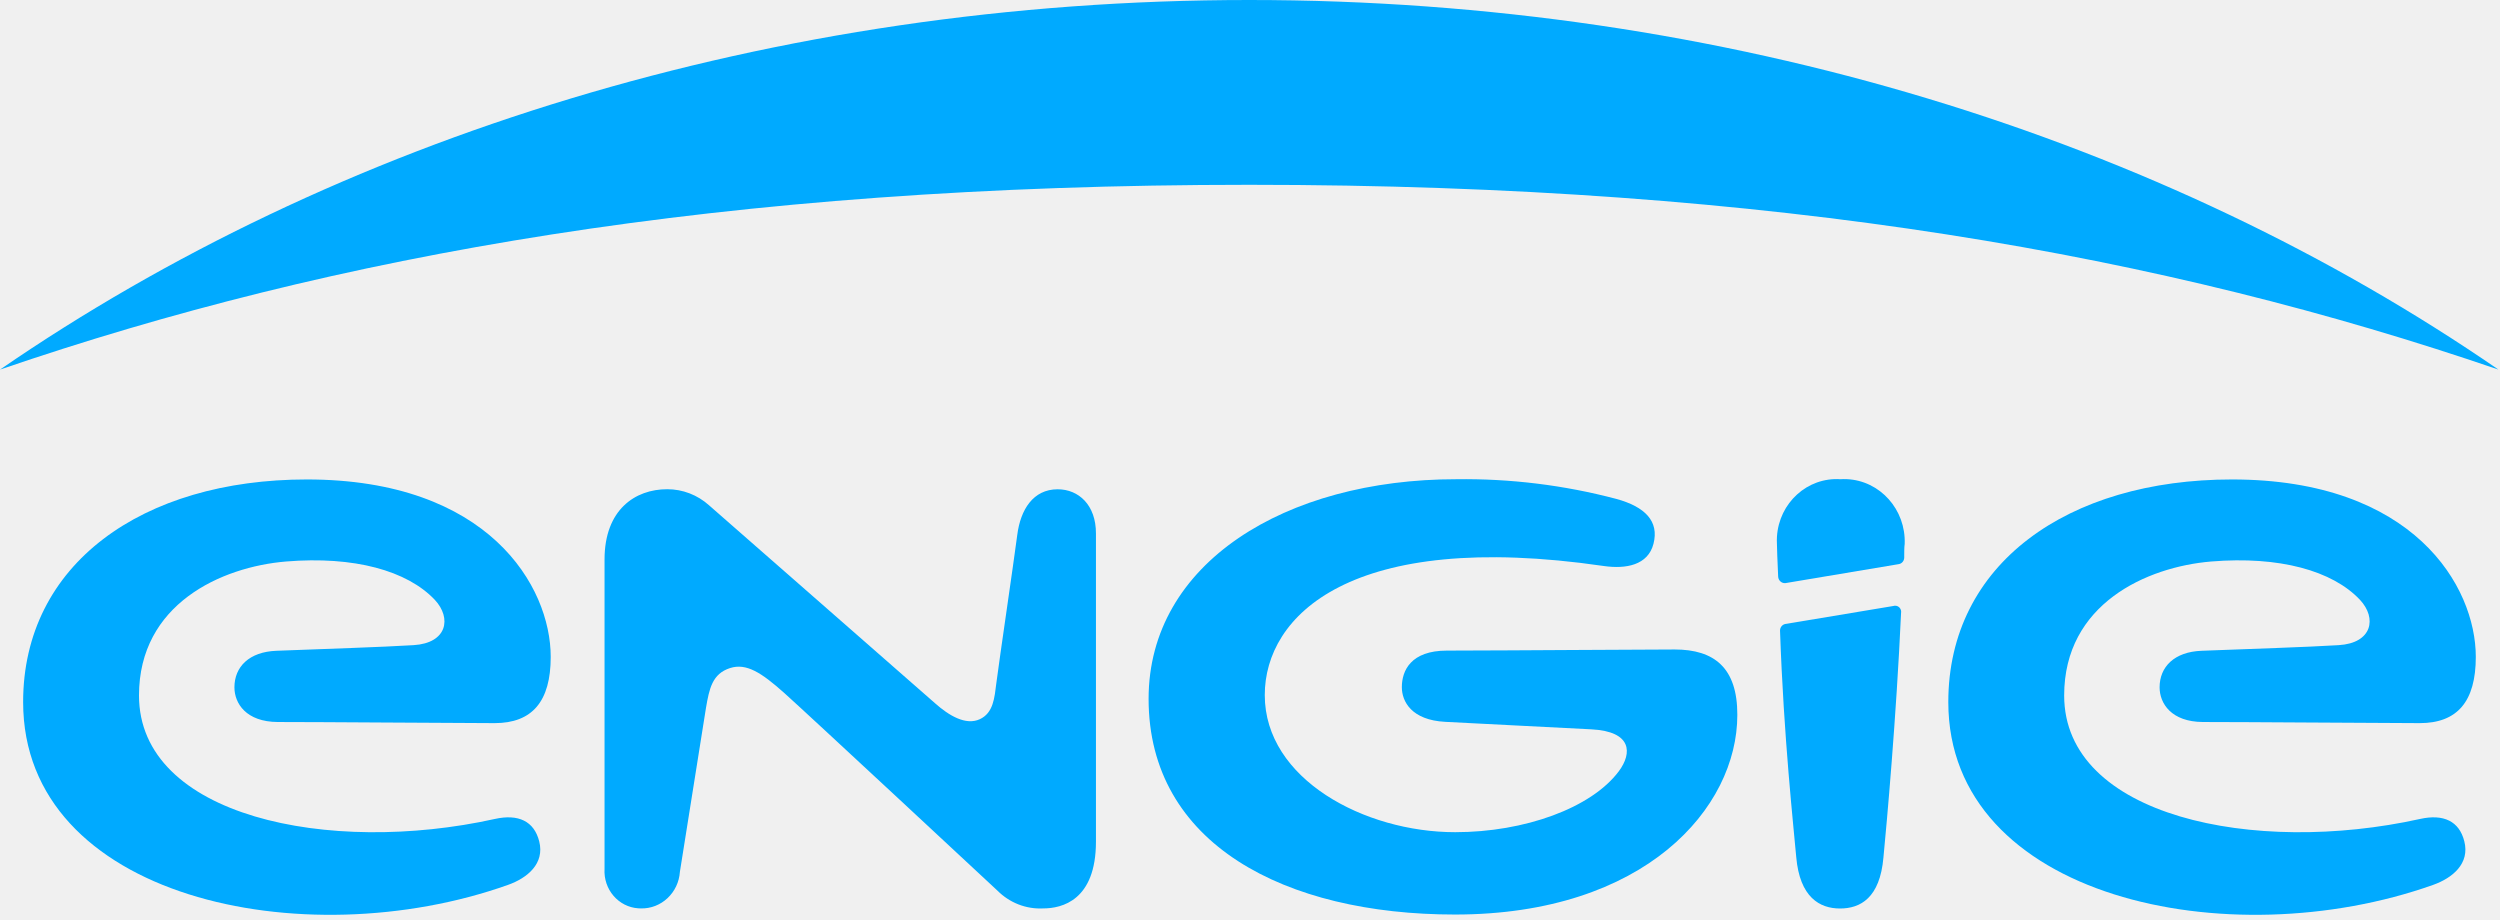
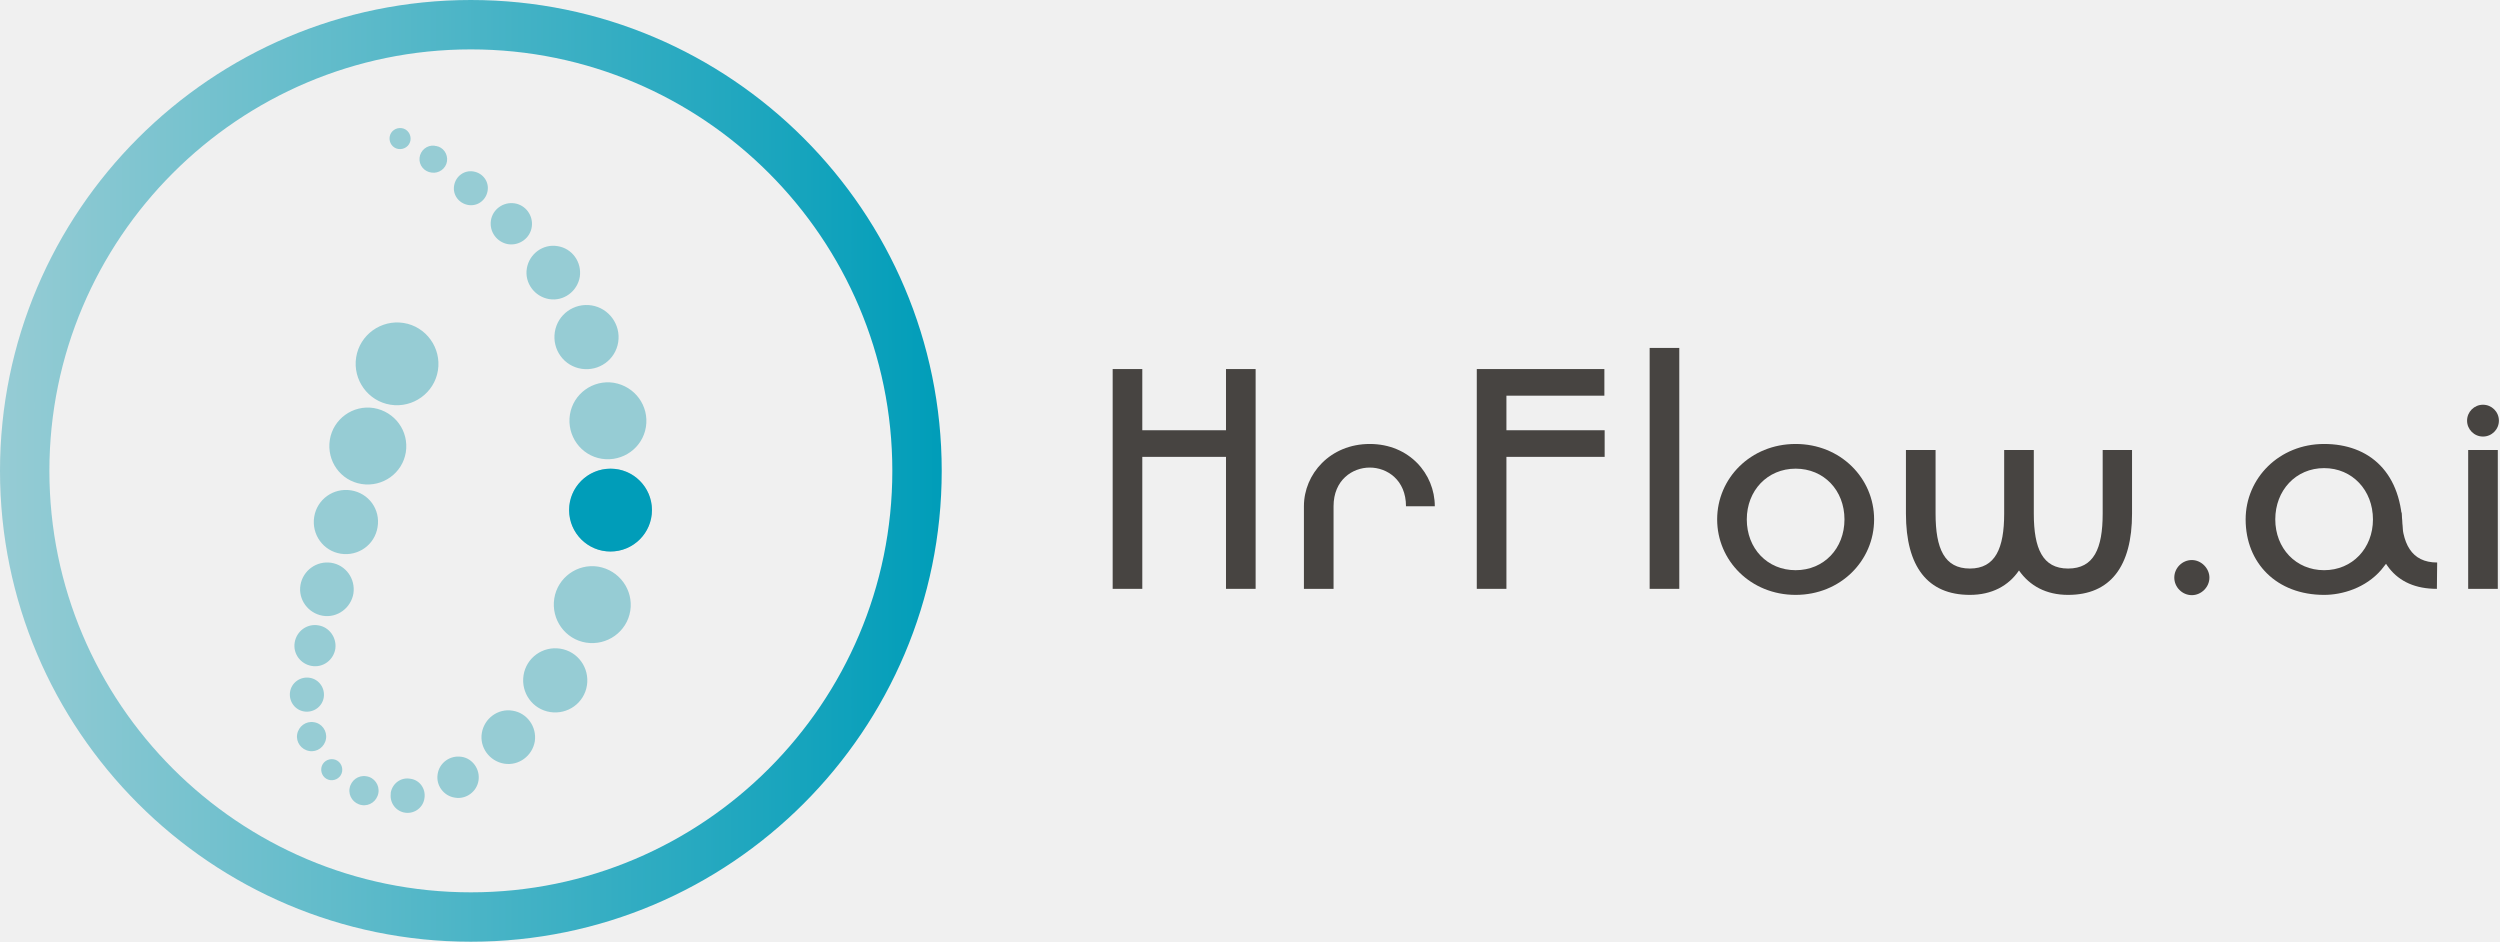
- <svg xmlns="http://www.w3.org/2000/svg" width="87" height="32" viewBox="0 0 87 32" fill="none">
-   <path d="M86.946 12.862C75.296 4.848 60.099 3.05176e-05 43.474 3.05176e-05C26.849 3.05176e-05 11.65 4.848 0 12.862C11.587 8.893 25.133 6.431 43.474 6.431C61.815 6.431 75.361 8.893 86.946 12.862Z" fill="#00AAFF" />
-   <path d="M36.807 17.027C35.951 17.027 35.513 17.74 35.401 18.613C35.276 19.579 34.782 22.922 34.673 23.77C34.608 24.281 34.573 24.811 34.093 25.03C33.614 25.249 33.031 24.912 32.535 24.469L24.677 17.586C24.273 17.223 23.754 17.023 23.217 17.025C22.105 17.025 21.038 17.735 21.038 19.472V30.237C20.995 30.952 21.524 31.567 22.218 31.61C22.245 31.612 22.272 31.613 22.299 31.613C23.012 31.632 23.613 31.069 23.661 30.335C23.661 30.335 24.479 25.207 24.568 24.634C24.683 23.969 24.784 23.447 25.408 23.248C25.971 23.068 26.497 23.405 27.298 24.121C28.099 24.837 34.709 30.992 34.709 30.992C35.134 31.419 35.712 31.644 36.305 31.613C36.956 31.613 38.139 31.332 38.139 29.288V18.566C38.142 17.572 37.534 17.027 36.807 17.027Z" fill="#00AAFF" />
-   <path d="M84.216 28.5C78.442 29.78 71.833 28.413 71.833 24.202C71.833 21.022 74.696 19.728 76.952 19.54C79.32 19.346 81.17 19.857 82.129 20.876C82.723 21.513 82.556 22.38 81.388 22.451C80.314 22.518 78.295 22.582 76.617 22.647C75.664 22.683 75.154 23.208 75.154 23.919C75.154 24.48 75.563 25.12 76.661 25.126C78.233 25.126 82.224 25.159 84.205 25.165C85.515 25.165 86.158 24.413 86.158 22.86C86.158 20.404 83.998 16.685 77.674 16.685C71.953 16.685 67.801 19.627 67.801 24.432C67.801 31.248 77.535 33.328 84.668 30.796C85.344 30.557 85.957 30.055 85.758 29.277C85.583 28.578 85.036 28.317 84.216 28.5Z" fill="#00AAFF" />
-   <path d="M17.22 28.5C11.444 29.78 4.837 28.413 4.837 24.202C4.837 21.022 7.698 19.728 9.956 19.54C12.321 19.346 14.171 19.857 15.133 20.876C15.726 21.513 15.56 22.38 14.394 22.451C13.318 22.518 11.299 22.582 9.621 22.647C8.667 22.683 8.158 23.208 8.158 23.919C8.158 24.48 8.567 25.12 9.665 25.126C11.237 25.126 15.231 25.159 17.211 25.165C18.519 25.165 19.165 24.413 19.165 22.86C19.165 20.404 17.002 16.685 10.678 16.685C4.957 16.685 0.805 19.627 0.805 24.432C0.805 31.248 10.539 33.328 17.674 30.796C18.35 30.557 18.963 30.055 18.764 29.277C18.587 28.578 18.04 28.317 17.22 28.5Z" fill="#00AAFF" />
-   <path d="M61.945 21.945C62.073 25.662 62.414 28.744 62.509 29.825C62.632 31.228 63.327 31.616 64.032 31.616C64.738 31.616 65.422 31.253 65.544 29.836C65.659 28.646 65.991 24.983 66.157 21.333C66.178 21.216 66.103 21.103 65.989 21.082C65.954 21.075 65.918 21.078 65.885 21.089L62.125 21.715C62.02 21.738 61.944 21.834 61.945 21.945Z" fill="#00AAFF" />
-   <path d="M64.043 16.677C62.898 16.602 61.91 17.499 61.838 18.679C61.833 18.76 61.833 18.841 61.837 18.922C61.837 19.082 61.856 19.52 61.88 20.067C61.887 20.199 61.996 20.3 62.124 20.293C62.134 20.292 62.143 20.291 62.153 20.289L66.076 19.632C66.183 19.615 66.263 19.522 66.267 19.411C66.267 19.22 66.267 19.026 66.283 18.933C66.33 17.735 65.426 16.723 64.262 16.674C64.189 16.671 64.116 16.672 64.043 16.677Z" fill="#00AAFF" />
-   <path d="M58.279 22.602C56.971 22.602 52.934 22.636 50.351 22.641C49.098 22.641 48.784 23.338 48.784 23.913C48.784 24.413 49.122 25.058 50.291 25.12C52.07 25.215 54.337 25.325 55.383 25.381C56.791 25.454 56.811 26.201 56.334 26.841C55.377 28.121 53.051 28.96 50.64 28.96C47.485 28.96 44.014 27.113 44.014 24.188C44.014 21.437 46.986 18.409 55.811 19.697C56.587 19.809 57.35 19.666 57.541 18.925C57.745 18.139 57.246 17.634 56.244 17.361C54.425 16.881 52.553 16.651 50.675 16.677C44.733 16.677 39.971 19.599 39.971 24.32C39.971 29.373 44.717 31.826 50.634 31.826C57.241 31.826 60.459 28.121 60.459 24.881C60.464 23.234 59.65 22.602 58.279 22.602Z" fill="#00AAFF" />
+ <svg xmlns="http://www.w3.org/2000/svg" version="1.1" id="Calque_1" x="0px" y="0px" viewBox="0 0 911.1 343.2" style="enable-background:new 0 0 911.1 343.2;" xml:space="preserve">
+   <style type="text/css">
+ 	.st0{fill-rule:evenodd;clip-rule:evenodd;fill:#FFFFFF;}
+ 	.st1{fill:#FFFFFF;}
+ 	.st2{fill-rule:evenodd;clip-rule:evenodd;fill:url(#SVGID_1_);}
+ 	.st3{fill-rule:evenodd;clip-rule:evenodd;fill:#96CCD4;}
+ 	.st4{fill-rule:evenodd;clip-rule:evenodd;fill:#009DB9;}
+ 	.st5{fill:#474441;}
+ </style>
+   <linearGradient id="SVGID_1_" gradientUnits="userSpaceOnUse" x1="-1.498413e-02" y1="171.595" x2="343.175" y2="171.595">
+     <stop offset="0" style="stop-color:#96CCD4" />
+     <stop offset="1" style="stop-color:#009DB9" />
+   </linearGradient>
+   <path class="st2" d="M171.6,0C77,0,0,77,0,171.6s77,171.6,171.6,171.6s171.6-77,171.6-171.6S266.2,0,171.6,0z M18,171.6  C18,86.9,86.9,18,171.6,18s153.6,68.9,153.6,153.6s-68.9,153.6-153.6,153.6S18,256.3,18,171.6z" />
+   <path class="st3" d="M237.4,188.2c-1.3,8.2-9,13.8-17.2,12.6s-13.8-9-12.6-17.2c1.3-8.2,9-13.8,17.2-12.6c0,0,0,0,0.1,0  C233.1,172.3,238.7,180.1,237.4,188.2 M235.4,155.6c-1.2,7.6-8.4,12.8-16.1,11.6c-7.6-1.2-12.8-8.4-11.6-16.1  c1.2-7.6,8.4-12.8,16-11.6C231.4,140.8,236.6,147.9,235.4,155.6C235.4,155.6,235.4,155.6,235.4,155.6 M229.7,222.6  c-1.2,7.6-8.4,12.8-16.1,11.6c-7.6-1.2-12.8-8.4-11.6-16.1c1.2-7.6,8.4-12.8,16-11.6C225.7,207.8,230.9,215,229.7,222.6  C229.7,222.6,229.7,222.6,229.7,222.6 M213.9,249.8c-1,6.4-7,10.7-13.4,9.7c-6.4-1-10.7-7-9.7-13.4c1-6.4,7-10.7,13.4-9.7  C210.6,237.4,214.9,243.4,213.9,249.8C213.9,249.7,213.9,249.7,213.9,249.8 M194.9,270.2c-0.9,5.3-5.9,9-11.2,8.1s-9-5.9-8.1-11.2  c0.9-5.3,5.9-9,11.2-8.1C192.1,259.8,195.7,264.9,194.9,270.2C194.9,270.2,194.9,270.2,194.9,270.2 M225.3,124.7  c-1,6.4-7,10.7-13.4,9.7c-6.4-1-10.7-7-9.7-13.4c1-6.4,7-10.7,13.4-9.7C221.9,112.3,226.3,118.3,225.3,124.7 M211.3,100.9  c-0.9,5.3-5.9,9-11.2,8.1c-5.3-0.9-9-5.9-8.1-11.2c0.9-5.3,5.9-9,11.2-8.1C208.5,90.5,212.1,95.5,211.3,100.9 M193.8,82.7  c-0.6,4.1-4.5,6.9-8.6,6.3c0,0,0,0,0,0l0,0c-4.1-0.7-6.9-4.5-6.3-8.6s4.5-6.9,8.6-6.3S194.4,78.6,193.8,82.7  C193.8,82.7,193.8,82.8,193.8,82.7 M177.7,69.6c-0.6,3.4-3.7,5.7-7.1,5.1s-5.7-3.7-5.1-7.1l0,0l0,0c0.6-3.4,3.7-5.7,7.1-5.1  S178.3,66.2,177.7,69.6 M162.9,58.8c-0.4,2.7-3,4.5-5.6,4.1c0,0,0,0,0,0l0,0c-2.7-0.3-4.7-2.7-4.4-5.4c0.3-2.7,2.7-4.7,5.4-4.4  c0.1,0,0.2,0,0.4,0.1h0.2C161.5,53.6,163.3,56.1,162.9,58.8L162.9,58.8 M174.4,284.4c-0.6,4.1-4.5,7-8.6,6.3c-4.1-0.6-7-4.5-6.3-8.6  c0.6-4.1,4.5-6.9,8.6-6.3h0.1C172.2,276.4,175,280.3,174.4,284.4 M154.7,290.8c-0.4,3.4-3.5,5.8-6.9,5.4c-3.4-0.4-5.8-3.5-5.4-6.9  c0-0.1,0-0.2,0-0.3c0,0,0-0.1,0-0.1c0.6-3.4,3.7-5.7,7.1-5.1C152.9,284.2,155.2,287.4,154.7,290.8 M137.9,289  c-0.5,2.9-3.2,4.9-6.1,4.4c-2.9-0.5-4.9-3.2-4.4-6.1c0.5-2.9,3.2-4.9,6.1-4.4l0,0C136.4,283.3,138.4,286.1,137.9,289  C137.9,289,137.9,289,137.9,289 M124.7,281.1c-0.3,2.1-2.3,3.5-4.4,3.2s-3.5-2.3-3.2-4.4s2.3-3.5,4.4-3.2c0,0,0,0,0,0  C123.6,277,125,279,124.7,281.1 M118.8,269.3c-0.5,2.9-3.2,4.9-6.1,4.4l0,0c-2.9-0.5-4.9-3.2-4.4-6.1c0.5-2.9,3.2-4.9,6.1-4.4  C117.3,263.6,119.3,266.4,118.8,269.3 M118,254.1c-0.5,3.4-3.7,5.7-7.1,5.2l0,0c-3.4-0.5-5.7-3.7-5.2-7.1c0.5-3.4,3.7-5.7,7.1-5.2  C116.2,247.5,118.5,250.7,118,254.1C118,254.1,118,254.1,118,254.1 M122.2,236.5c-0.7,4.1-4.5,6.9-8.6,6.2c0,0,0,0,0,0l0,0  c-4.1-0.7-6.9-4.5-6.2-8.6c0.7-4.1,4.5-6.9,8.6-6.2l0,0l0,0C120,228.5,122.8,232.4,122.2,236.5C122.2,236.5,122.2,236.5,122.2,236.5   M128.8,216.3c-0.9,5.3-5.9,9-11.2,8.1c-5.3-0.9-9-5.9-8.1-11.2c0.9-5.3,5.9-8.9,11.2-8.1C126,205.9,129.6,210.9,128.8,216.3  C128.8,216.2,128.8,216.2,128.8,216.3 M137.6,192.1c-1,6.4-7,10.7-13.4,9.7c-6.4-1-10.7-7-9.7-13.4c1-6.4,7-10.7,13.4-9.7  c0,0,0,0,0,0C134.4,179.7,138.7,185.7,137.6,192.1 M147.9,164.8c-1.2,7.6-8.4,12.8-16.1,11.6s-12.8-8.4-11.6-16.1  c1.2-7.6,8.4-12.8,16-11.6C143.9,150,149.1,157.1,147.9,164.8C147.9,164.8,147.9,164.8,147.9,164.8 M159.6,135  c-1.3,8.2-9.1,13.8-17.3,12.5c-8.2-1.3-13.8-9.1-12.5-17.3c1.3-8.2,9.1-13.8,17.3-12.5c0,0,0,0,0,0C155.3,119,160.9,126.8,159.6,135   M149.6,51.1c-0.3,2.1-2.3,3.5-4.4,3.2c0,0,0,0,0,0l0,0c-2.1-0.3-3.5-2.3-3.2-4.4c0.3-2.1,2.3-3.5,4.4-3.2  C148.5,47,149.9,49,149.6,51.1C149.6,51.1,149.6,51.1,149.6,51.1L149.6,51.1" />
+   <circle class="st4" cx="222.5" cy="185.9" r="15.1" />
+   <g>
+     <path class="st5" d="M875.6,193.4c0.2,4.3-2.4,7.6-7.8,14.3c-5.7,6.6-14.2,9.1-20.8,9.1c-17.3,0-28.6-11.6-28.6-27.5   c0-15,12.2-27.5,28.6-27.5C863.4,161.8,875.6,172.1,875.6,193.4 M847,207.8c10.3,0,17.8-8,17.8-18.5c0-10.6-7.5-18.7-17.8-18.7   c-10.3,0-17.8,8.1-17.8,18.7C829.2,199.8,836.7,207.8,847,207.8z" />
+     <path class="st5" d="M446.8,166.5h-30.5v48.1h-10.8v-80.1h10.8v22.3h30.5v-22.3h10.8v80.1h-10.8V166.5z" />
+     <path class="st5" d="M512.4,184.5c0-9.6-6.9-14.1-13.2-14.1c-6.3,0-13.2,4.5-13.2,14.1v30.1h-10.8v-30.1c0-11.8,9.6-22.7,24-22.7   c14.4,0,23.7,10.9,23.7,22.7H512.4z" />
+     <path class="st5" d="M538.2,134.5h46.5v9.7H549v12.6h35.8v9.7H549v48.1h-10.8V134.5z" />
+     <path class="st5" d="M601.3,126.8H612v87.8h-10.8V126.8z" />
+     <path class="st5" d="M683,189.3c0,15-12.2,27.5-28.6,27.5c-16.4,0-28.6-12.5-28.6-27.5c0-15,12.2-27.5,28.6-27.5   C670.8,161.8,683,174.3,683,189.3z M672.2,189.3c0-10.6-7.5-18.5-17.8-18.5c-10.3,0-17.8,8-17.8,18.5c0,10.6,7.5,18.5,17.8,18.5   C664.7,207.8,672.2,199.9,672.2,189.3z" />
+     <path class="st5" d="M766.3,187.2V164H777v23.2c0,19.2-7.9,29.6-23.3,29.6c-8,0-14-3.3-17.9-8.9c-3.8,5.6-9.9,8.9-17.9,8.9   c-15.4,0-23.3-10.3-23.3-29.6V164h10.8v23.2c0,12.7,3.2,20,12.5,20c9.3,0,12.5-7.4,12.5-20V164h10.8v23.2c0,12.7,3.2,20,12.5,20   C763.1,207.2,766.3,199.9,766.3,187.2z" />
+     <path class="st5" d="M798.8,204.1c3.4,0,6.4,3,6.4,6.4c0,3.5-3,6.4-6.4,6.4c-3.5,0-6.4-2.9-6.4-6.4   C792.4,207,795.3,204.1,798.8,204.1z" />
+     <path class="st5" d="M904.9,147.5c3.2,0,5.8,2.6,5.8,5.8s-2.6,5.8-5.8,5.8s-5.8-2.6-5.8-5.8S901.7,147.5,904.9,147.5z M899.5,164   h10.8v50.6h-10.8V164z" />
+     <path class="st5" d="M888.1,214.6c-15.4,0-23.3-10.3-23.3-29.6v1.8h10.4l0,0c0,11.3,3.6,18.2,13,18.2" />
+   </g>
</svg>
